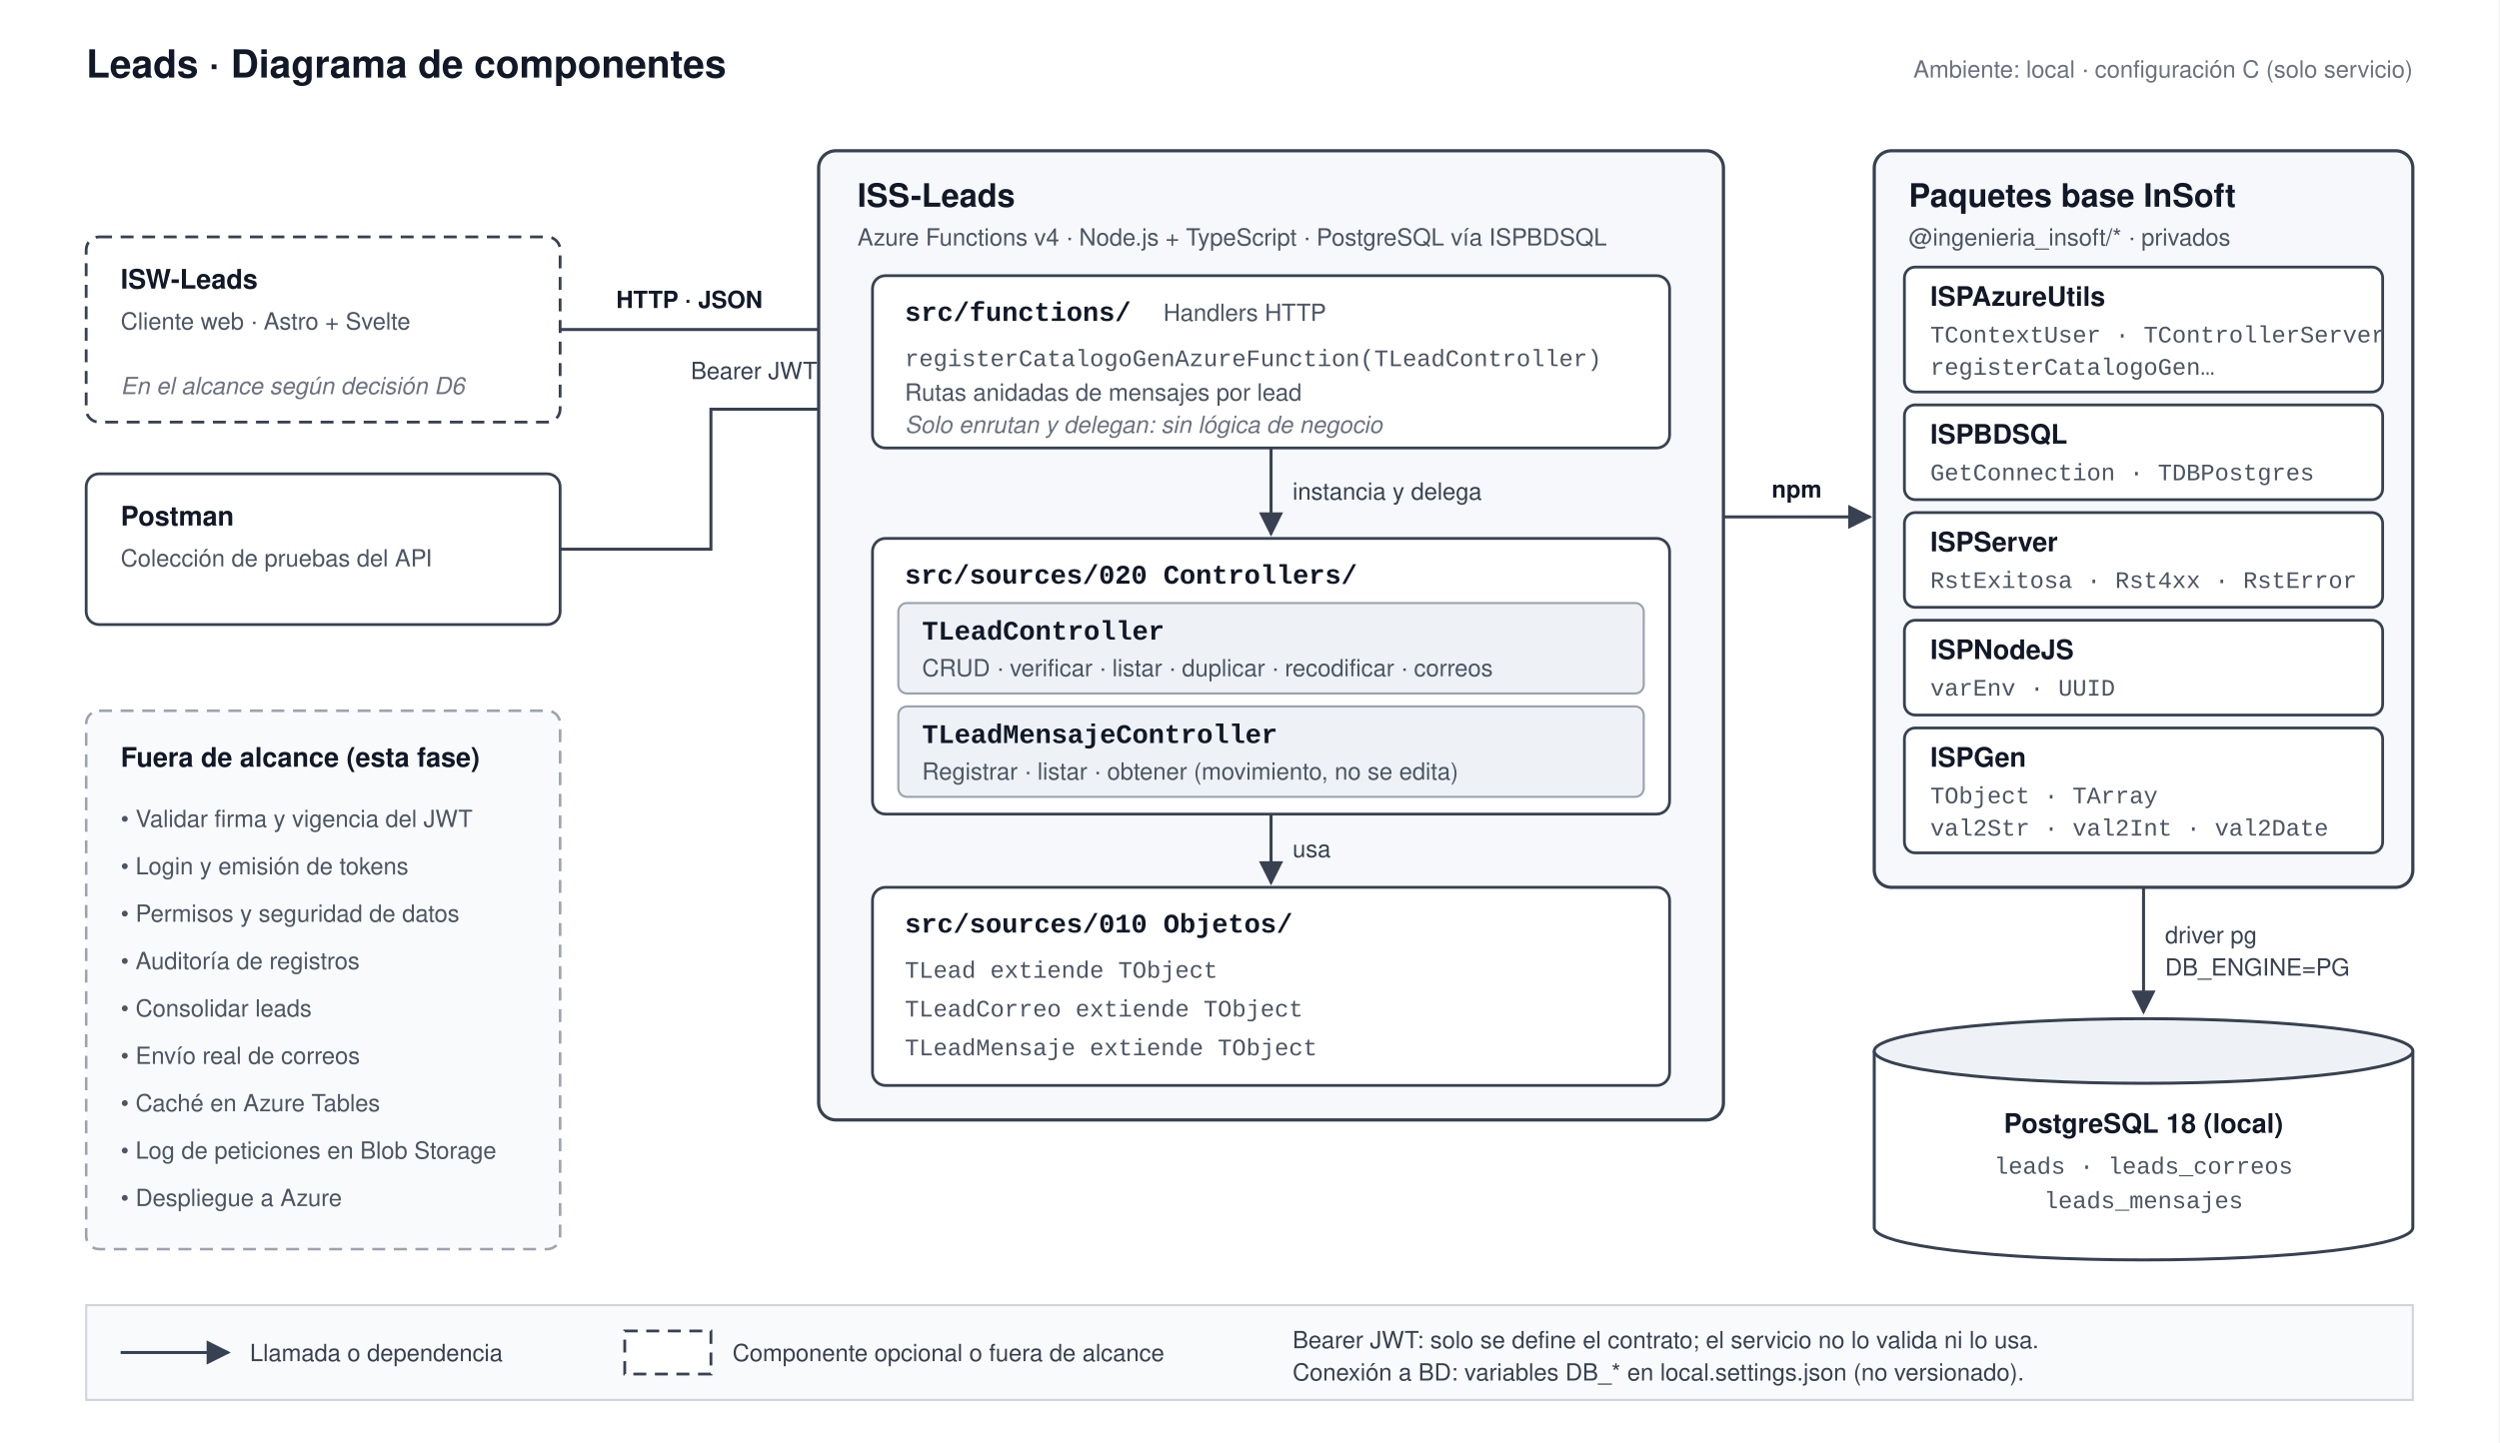
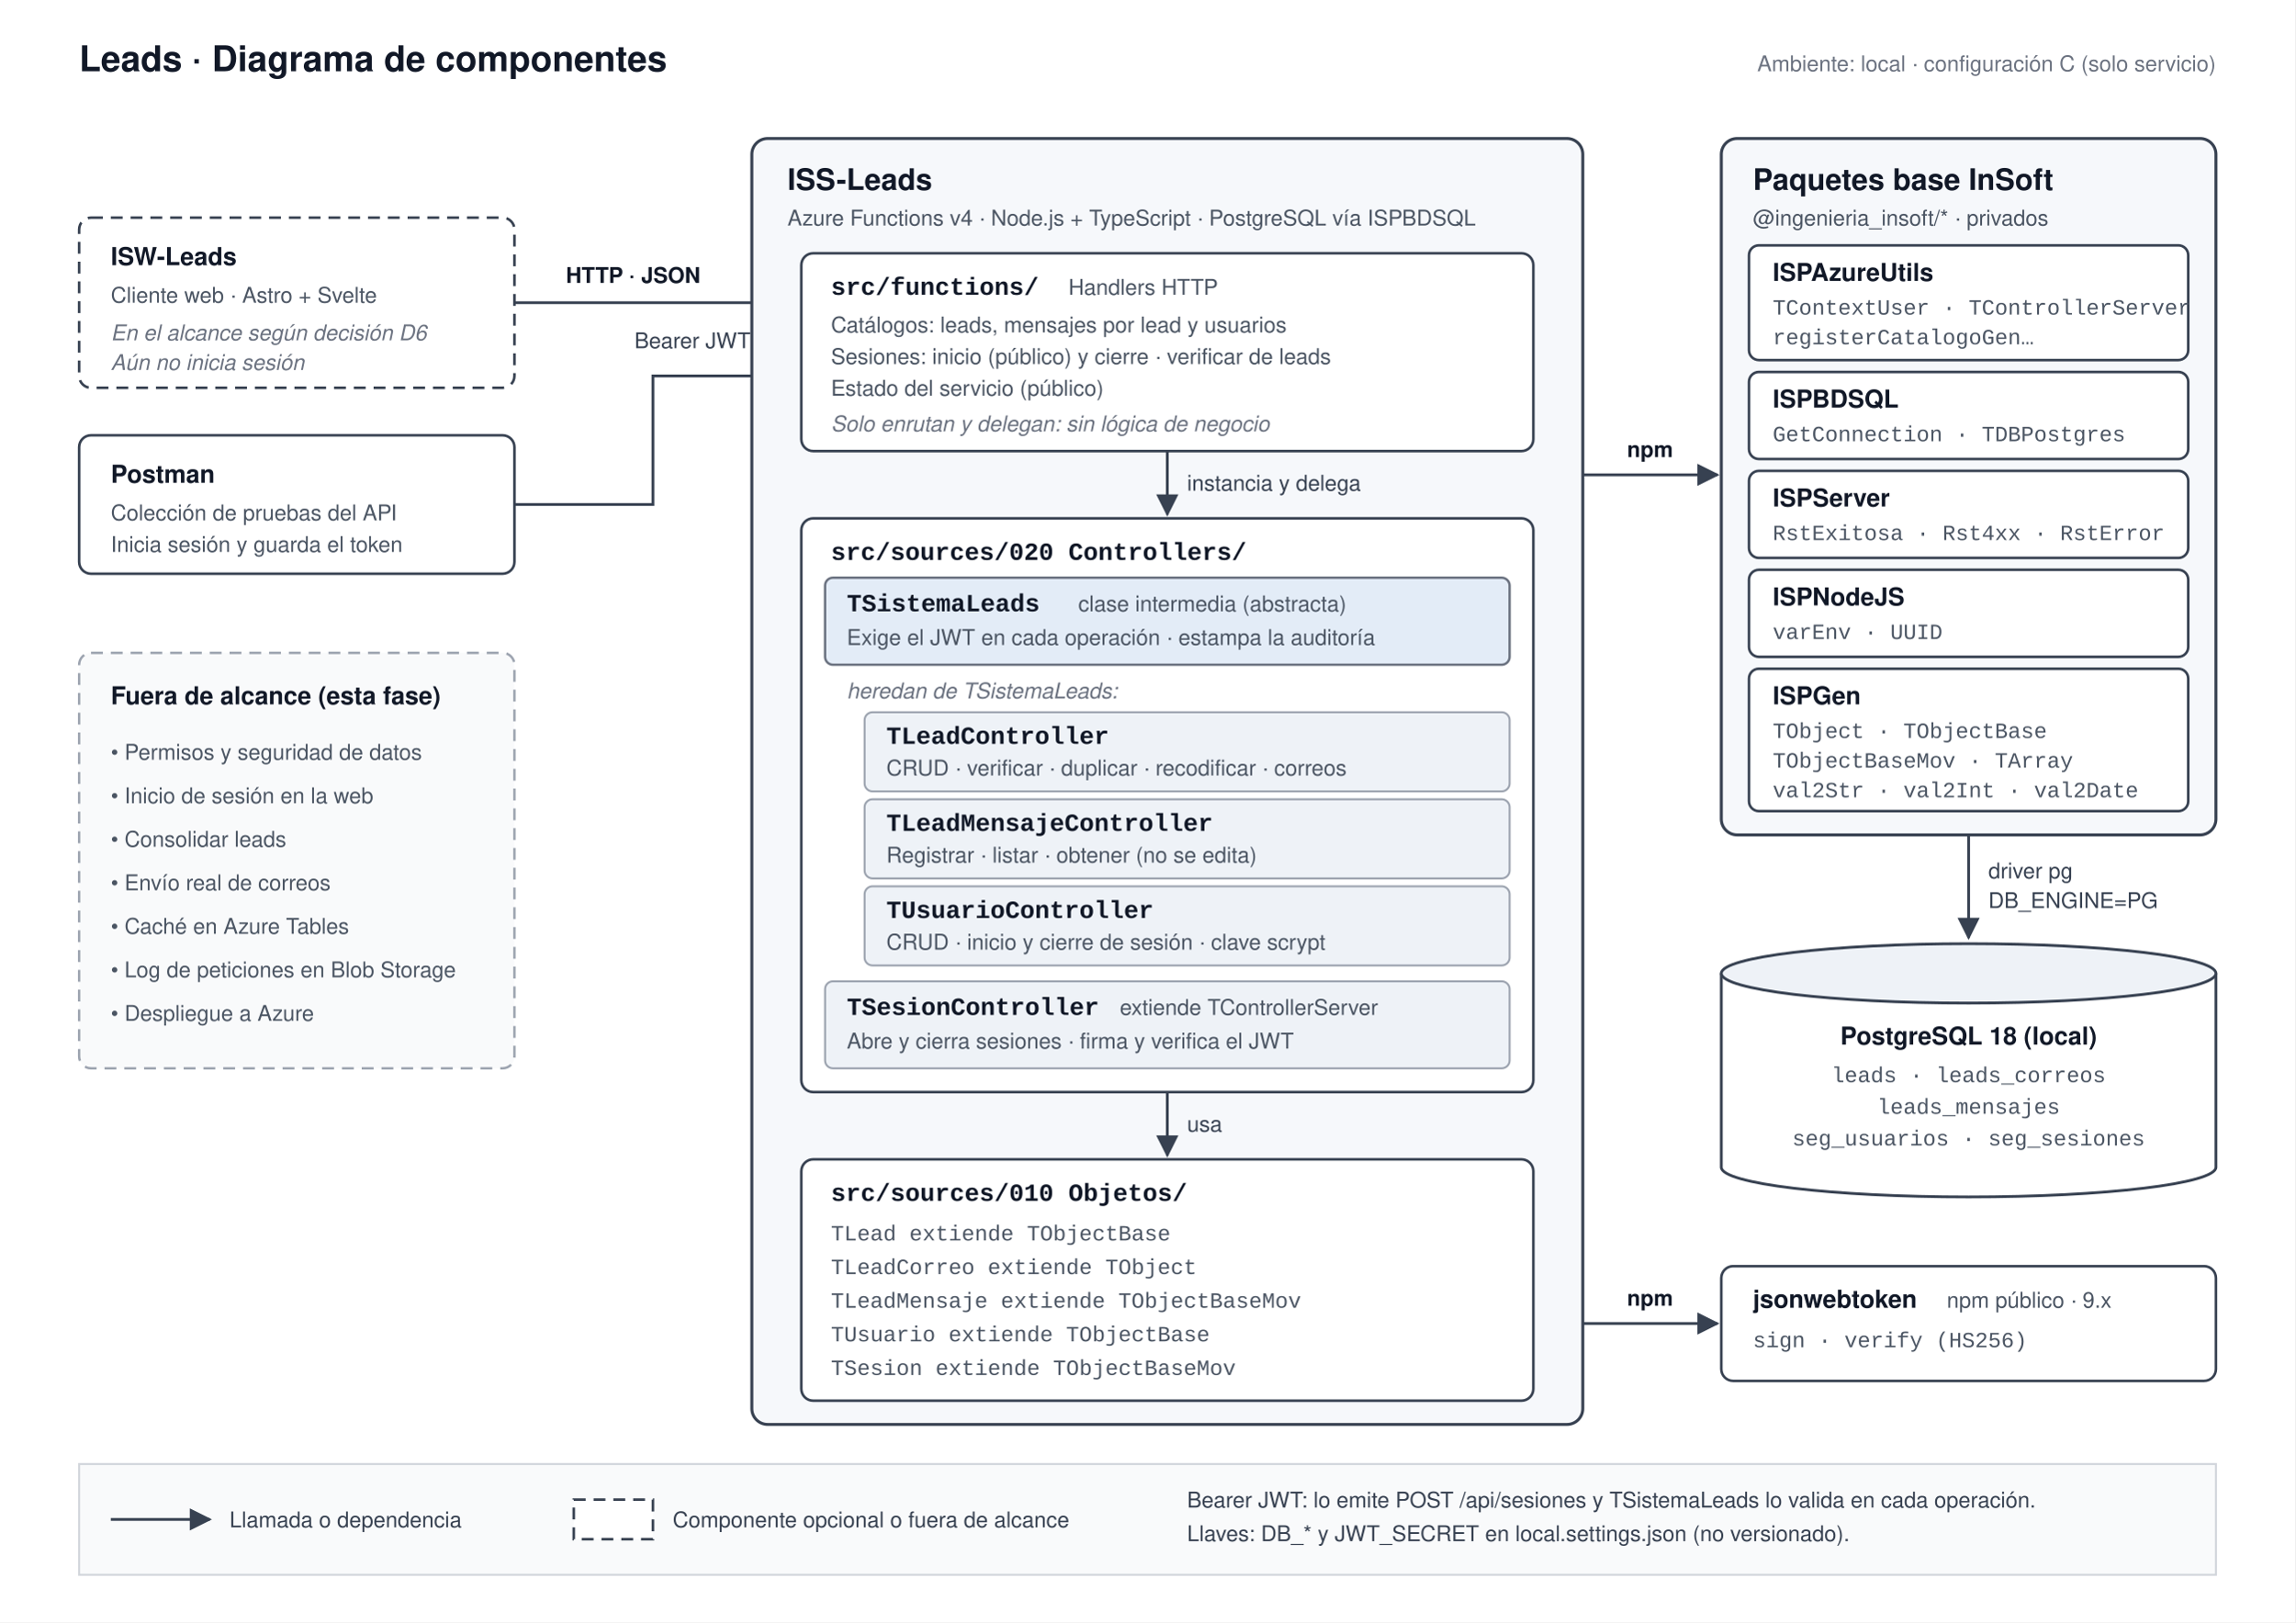
- <svg xmlns="http://www.w3.org/2000/svg" viewBox="0 0 1160 670" width="1160" height="670" font-family="Segoe UI, Helvetica, Arial, sans-serif">
+ <svg xmlns="http://www.w3.org/2000/svg" viewBox="0 0 1160 820" width="1160" height="820" font-family="Segoe UI, Helvetica, Arial, sans-serif">
  <defs>
    <marker id="flecha" viewBox="0 0 10 10" refX="9" refY="5" markerWidth="8" markerHeight="8" orient="auto-start-reverse">
      <path d="M0 0 L10 5 L0 10 Z" fill="#374151" />
    </marker>
  </defs>
  <style>
    .cont { fill: #f6f8fb; stroke: #374151; stroke-width: 1.5; }
    .comp { fill: #ffffff; stroke: #374151; stroke-width: 1.3; }
    .inner { fill: #eef2f7; stroke: #9ca3af; stroke-width: 1; }
+     .base { fill: #e3ecf7; stroke: #6b7280; stroke-width: 1.2; }
    .opc { fill: #ffffff; stroke: #374151; stroke-width: 1.3; stroke-dasharray: 6 4; }
    .fuera { fill: #f9fafb; stroke: #9ca3af; stroke-width: 1.2; stroke-dasharray: 6 4; }
    .t1 { font-size: 15px; font-weight: 700; fill: #111827; }
    .t2 { font-size: 12.5px; font-weight: 700; fill: #111827; }
-     .mono { font-family: Consolas, 'Courier New', monospace; }
+     .mono { font-family: Consolas, 'Courier New', monospace; white-space: pre; }
    .d { font-size: 11px; fill: #4b5563; }
    .di { font-size: 11px; fill: #6b7280; font-style: italic; }
    .arr { stroke: #374151; stroke-width: 1.4; fill: none; marker-end: url(#flecha); }
    .lbl { font-size: 11px; fill: #374151; }
    .lblb { font-size: 11px; font-weight: 700; fill: #111827; }
  </style>
-   <rect x="0" y="0" width="1160" height="670" fill="#ffffff" />
+   <rect x="0" y="0" width="1160" height="820" fill="#ffffff" />
  <text x="40" y="36" font-size="18" font-weight="700" fill="#111827">Leads · Diagrama de componentes</text>
  <text x="1120" y="36" font-size="11" fill="#6b7280" text-anchor="end">Ambiente: local · configuración C (solo servicio)</text>
  <rect class="opc" x="40" y="110" width="220" height="86" rx="6" />
  <text class="t2" x="56" y="134">ISW-Leads</text>
  <text class="d" x="56" y="153">Cliente web · Astro + Svelte</text>
-   <text class="di" x="56" y="183">En el alcance según decisión D6</text>
+   <text class="di" x="56" y="172">En el alcance según decisión D6</text>
+   <text class="di" x="56" y="187">Aún no inicia sesión</text>
  <rect class="comp" x="40" y="220" width="220" height="70" rx="6" />
  <text class="t2" x="56" y="244">Postman</text>
  <text class="d" x="56" y="263">Colección de pruebas del API</text>
+   <text class="d" x="56" y="279">Inicia sesión y guarda el token</text>
  <path class="arr" d="M260 153 H403" />
  <path class="arr" d="M260 255 H330 V190 H403" />
  <text class="lblb" x="320" y="143" text-anchor="middle">HTTP · JSON</text>
  <text class="lbl" x="350" y="176" text-anchor="middle">Bearer JWT</text>
-   <rect class="fuera" x="40" y="330" width="220" height="250" rx="6" />
+   <rect class="fuera" x="40" y="330" width="220" height="210" rx="6" />
  <text class="t2" x="56" y="356">Fuera de alcance (esta fase)</text>
-   <text class="d" x="56" y="384">• Validar firma y vigencia del JWT</text>
-   <text class="d" x="56" y="406">• Login y emisión de tokens</text>
-   <text class="d" x="56" y="428">• Permisos y seguridad de datos</text>
-   <text class="d" x="56" y="450">• Auditoría de registros</text>
-   <text class="d" x="56" y="472">• Consolidar leads</text>
-   <text class="d" x="56" y="494">• Envío real de correos</text>
-   <text class="d" x="56" y="516">• Caché en Azure Tables</text>
-   <text class="d" x="56" y="538">• Log de peticiones en Blob Storage</text>
-   <text class="d" x="56" y="560">• Despliegue a Azure</text>
-   <rect class="cont" x="380" y="70" width="420" height="450" rx="8" />
+   <text class="d" x="56" y="384">• Permisos y seguridad de datos</text>
+   <text class="d" x="56" y="406">• Inicio de sesión en la web</text>
+   <text class="d" x="56" y="428">• Consolidar leads</text>
+   <text class="d" x="56" y="450">• Envío real de correos</text>
+   <text class="d" x="56" y="472">• Caché en Azure Tables</text>
+   <text class="d" x="56" y="494">• Log de peticiones en Blob Storage</text>
+   <text class="d" x="56" y="516">• Despliegue a Azure</text>
+   <rect class="cont" x="380" y="70" width="420" height="650" rx="8" />
  <text class="t1" x="398" y="96">ISS-Leads</text>
  <text class="d" x="398" y="114">Azure Functions v4 · Node.js + TypeScript · PostgreSQL vía ISPBDSQL</text>
-   <rect class="comp" x="405" y="128" width="370" height="80" rx="6" />
+   <rect class="comp" x="405" y="128" width="370" height="100" rx="6" />
  <text class="t2 mono" x="420" y="149">src/functions/</text>
  <text class="d" x="540" y="149">Handlers HTTP</text>
-   <text class="d mono" x="420" y="170">registerCatalogoGenAzureFunction(TLeadController)</text>
-   <text class="d" x="420" y="186">Rutas anidadas de mensajes por lead</text>
-   <text class="di" x="420" y="201">Solo enrutan y delegan: sin lógica de negocio</text>
-   <path class="arr" d="M590 208 V248" />
-   <text class="lbl" x="600" y="232">instancia y delega</text>
-   <rect class="comp" x="405" y="250" width="370" height="128" rx="6" />
-   <text class="t2 mono" x="420" y="271">src/sources/020 Controllers/</text>
-   <rect class="inner" x="417" y="280" width="346" height="42" rx="4" />
-   <text class="t2 mono" x="428" y="297">TLeadController</text>
-   <text class="d" x="428" y="314">CRUD · verificar · listar · duplicar · recodificar · correos</text>
-   <rect class="inner" x="417" y="328" width="346" height="42" rx="4" />
-   <text class="t2 mono" x="428" y="345">TLeadMensajeController</text>
-   <text class="d" x="428" y="362">Registrar · listar · obtener (movimiento, no se edita)</text>
-   <path class="arr" d="M590 378 V410" />
-   <text class="lbl" x="600" y="398">usa</text>
-   <rect class="comp" x="405" y="412" width="370" height="92" rx="6" />
-   <text class="t2 mono" x="420" y="433">src/sources/010 Objetos/</text>
-   <text class="d mono" x="420" y="454">TLead        extiende TObject</text>
-   <text class="d mono" x="420" y="472">TLeadCorreo  extiende TObject</text>
-   <text class="d mono" x="420" y="490">TLeadMensaje extiende TObject</text>
+   <text class="d" x="420" y="168">Catálogos: leads, mensajes por lead y usuarios</text>
+   <text class="d" x="420" y="184">Sesiones: inicio (público) y cierre · verificar de leads</text>
+   <text class="d" x="420" y="200">Estado del servicio (público)</text>
+   <text class="di" x="420" y="218">Solo enrutan y delegan: sin lógica de negocio</text>
+   <path class="arr" d="M590 228 V260" />
+   <text class="lbl" x="600" y="248">instancia y delega</text>
+   <rect class="comp" x="405" y="262" width="370" height="290" rx="6" />
+   <text class="t2 mono" x="420" y="283">src/sources/020 Controllers/</text>
+   <rect class="base" x="417" y="292" width="346" height="44" rx="4" />
+   <text class="t2 mono" x="428" y="309">TSistemaLeads</text>
+   <text class="d" x="545" y="309">clase intermedia (abstracta)</text>
+   <text class="d" x="428" y="326">Exige el JWT en cada operación · estampa la auditoría</text>
+   <text class="di" x="428" y="353">heredan de TSistemaLeads:</text>
+   <rect class="inner" x="437" y="360" width="326" height="40" rx="4" />
+   <text class="t2 mono" x="448" y="376">TLeadController</text>
+   <text class="d" x="448" y="392">CRUD · verificar · duplicar · recodificar · correos</text>
+   <rect class="inner" x="437" y="404" width="326" height="40" rx="4" />
+   <text class="t2 mono" x="448" y="420">TLeadMensajeController</text>
+   <text class="d" x="448" y="436">Registrar · listar · obtener (no se edita)</text>
+   <rect class="inner" x="437" y="448" width="326" height="40" rx="4" />
+   <text class="t2 mono" x="448" y="464">TUsuarioController</text>
+   <text class="d" x="448" y="480">CRUD · inicio y cierre de sesión · clave scrypt</text>
+   <rect class="inner" x="417" y="496" width="346" height="44" rx="4" />
+   <text class="t2 mono" x="428" y="513">TSesionController</text>
+   <text class="d" x="566" y="513">extiende TControllerServer</text>
+   <text class="d" x="428" y="530">Abre y cierra sesiones · firma y verifica el JWT</text>
+   <path class="arr" d="M590 552 V584" />
+   <text class="lbl" x="600" y="572">usa</text>
+   <rect class="comp" x="405" y="586" width="370" height="122" rx="6" />
+   <text class="t2 mono" x="420" y="607">src/sources/010 Objetos/</text>
+   <text class="d mono" x="420" y="627">TLead        extiende TObjectBase</text>
+   <text class="d mono" x="420" y="644">TLeadCorreo  extiende TObject</text>
+   <text class="d mono" x="420" y="661">TLeadMensaje extiende TObjectBaseMov</text>
+   <text class="d mono" x="420" y="678">TUsuario     extiende TObjectBase</text>
+   <text class="d mono" x="420" y="695">TSesion      extiende TObjectBaseMov</text>
  <path class="arr" d="M800 240 H868" />
  <text class="lblb" x="834" y="231" text-anchor="middle">npm</text>
-   <rect class="cont" x="870" y="70" width="250" height="342" rx="8" />
+   <rect class="cont" x="870" y="70" width="250" height="352" rx="8" />
  <text class="t1" x="886" y="96">Paquetes base InSoft</text>
  <text class="d" x="886" y="114">@ingenieria_insoft/* · privados</text>
  <rect class="comp" x="884" y="124" width="222" height="58" rx="5" />
  <text class="t2" x="896" y="142">ISPAzureUtils</text>
  <text class="d mono" x="896" y="159">TContextUser · TControllerServer</text>
  <text class="d mono" x="896" y="174">registerCatalogoGen…</text>
  <rect class="comp" x="884" y="188" width="222" height="44" rx="5" />
  <text class="t2" x="896" y="206">ISPBDSQL</text>
  <text class="d mono" x="896" y="223">GetConnection · TDBPostgres</text>
  <rect class="comp" x="884" y="238" width="222" height="44" rx="5" />
  <text class="t2" x="896" y="256">ISPServer</text>
  <text class="d mono" x="896" y="273">RstExitosa · Rst4xx · RstError</text>
  <rect class="comp" x="884" y="288" width="222" height="44" rx="5" />
  <text class="t2" x="896" y="306">ISPNodeJS</text>
  <text class="d mono" x="896" y="323">varEnv · UUID</text>
-   <rect class="comp" x="884" y="338" width="222" height="58" rx="5" />
+   <rect class="comp" x="884" y="338" width="222" height="72" rx="5" />
  <text class="t2" x="896" y="356">ISPGen</text>
-   <text class="d mono" x="896" y="373">TObject · TArray</text>
-   <text class="d mono" x="896" y="388">val2Str · val2Int · val2Date</text>
-   <path class="arr" d="M995 412 V470" />
-   <text class="lbl" x="1005" y="438">driver pg</text>
-   <text class="lbl" x="1005" y="453">DB_ENGINE=PG</text>
-   <path d="M870 488 V570 A125 15 0 0 0 1120 570 V488" fill="#ffffff" stroke="#374151" stroke-width="1.4" />
-   <ellipse cx="995" cy="488" rx="125" ry="15" fill="#eef2f7" stroke="#374151" stroke-width="1.4" />
-   <text class="t2" x="995" y="526" text-anchor="middle">PostgreSQL 18 (local)</text>
-   <text class="d mono" x="995" y="545" text-anchor="middle">leads · leads_correos</text>
-   <text class="d mono" x="995" y="561" text-anchor="middle">leads_mensajes</text>
-   <rect x="40" y="606" width="1080" height="44" fill="#f9fafb" stroke="#d1d5db" stroke-width="1" />
-   <line x1="56" y1="628" x2="106" y2="628" stroke="#374151" stroke-width="1.4" marker-end="url(#flecha)" />
-   <text class="lbl" x="116" y="632">Llamada o dependencia</text>
-   <rect x="290" y="618" width="40" height="20" fill="#ffffff" stroke="#374151" stroke-width="1.3" stroke-dasharray="6 4" />
-   <text class="lbl" x="340" y="632">Componente opcional o fuera de alcance</text>
-   <text class="lbl" x="600" y="626">Bearer JWT: solo se define el contrato; el servicio no lo valida ni lo usa.</text>
-   <text class="lbl" x="600" y="641">Conexión a BD: variables DB_* en local.settings.json (no versionado).</text>
+   <text class="d mono" x="896" y="373">TObject · TObjectBase</text>
+   <text class="d mono" x="896" y="388">TObjectBaseMov · TArray</text>
+   <text class="d mono" x="896" y="403">val2Str · val2Int · val2Date</text>
+   <path class="arr" d="M995 422 V474" />
+   <text class="lbl" x="1005" y="444">driver pg</text>
+   <text class="lbl" x="1005" y="459">DB_ENGINE=PG</text>
+   <path d="M870 492 V590 A125 15 0 0 0 1120 590 V492" fill="#ffffff" stroke="#374151" stroke-width="1.4" />
+   <ellipse cx="995" cy="492" rx="125" ry="15" fill="#eef2f7" stroke="#374151" stroke-width="1.4" />
+   <text class="t2" x="995" y="528" text-anchor="middle">PostgreSQL 18 (local)</text>
+   <text class="d mono" x="995" y="547" text-anchor="middle">leads · leads_correos</text>
+   <text class="d mono" x="995" y="563" text-anchor="middle">leads_mensajes</text>
+   <text class="d mono" x="995" y="579" text-anchor="middle">seg_usuarios · seg_sesiones</text>
+   <path class="arr" d="M800 669 H868" />
+   <text class="lblb" x="834" y="660" text-anchor="middle">npm</text>
+   <rect class="comp" x="870" y="640" width="250" height="58" rx="6" />
+   <text class="t2" x="886" y="661">jsonwebtoken</text>
+   <text class="d" x="984" y="661">npm público · 9.x</text>
+   <text class="d mono" x="886" y="681">sign · verify (HS256)</text>
+   <rect x="40" y="740" width="1080" height="56" fill="#f9fafb" stroke="#d1d5db" stroke-width="1" />
+   <line x1="56" y1="768" x2="106" y2="768" stroke="#374151" stroke-width="1.4" marker-end="url(#flecha)" />
+   <text class="lbl" x="116" y="772">Llamada o dependencia</text>
+   <rect x="290" y="758" width="40" height="20" fill="#ffffff" stroke="#374151" stroke-width="1.3" stroke-dasharray="6 4" />
+   <text class="lbl" x="340" y="772">Componente opcional o fuera de alcance</text>
+   <text class="lbl" x="600" y="762">Bearer JWT: lo emite POST /api/sesiones y TSistemaLeads lo valida en cada operación.</text>
+   <text class="lbl" x="600" y="779">Llaves: DB_* y JWT_SECRET en local.settings.json (no versionado).</text>
</svg>
